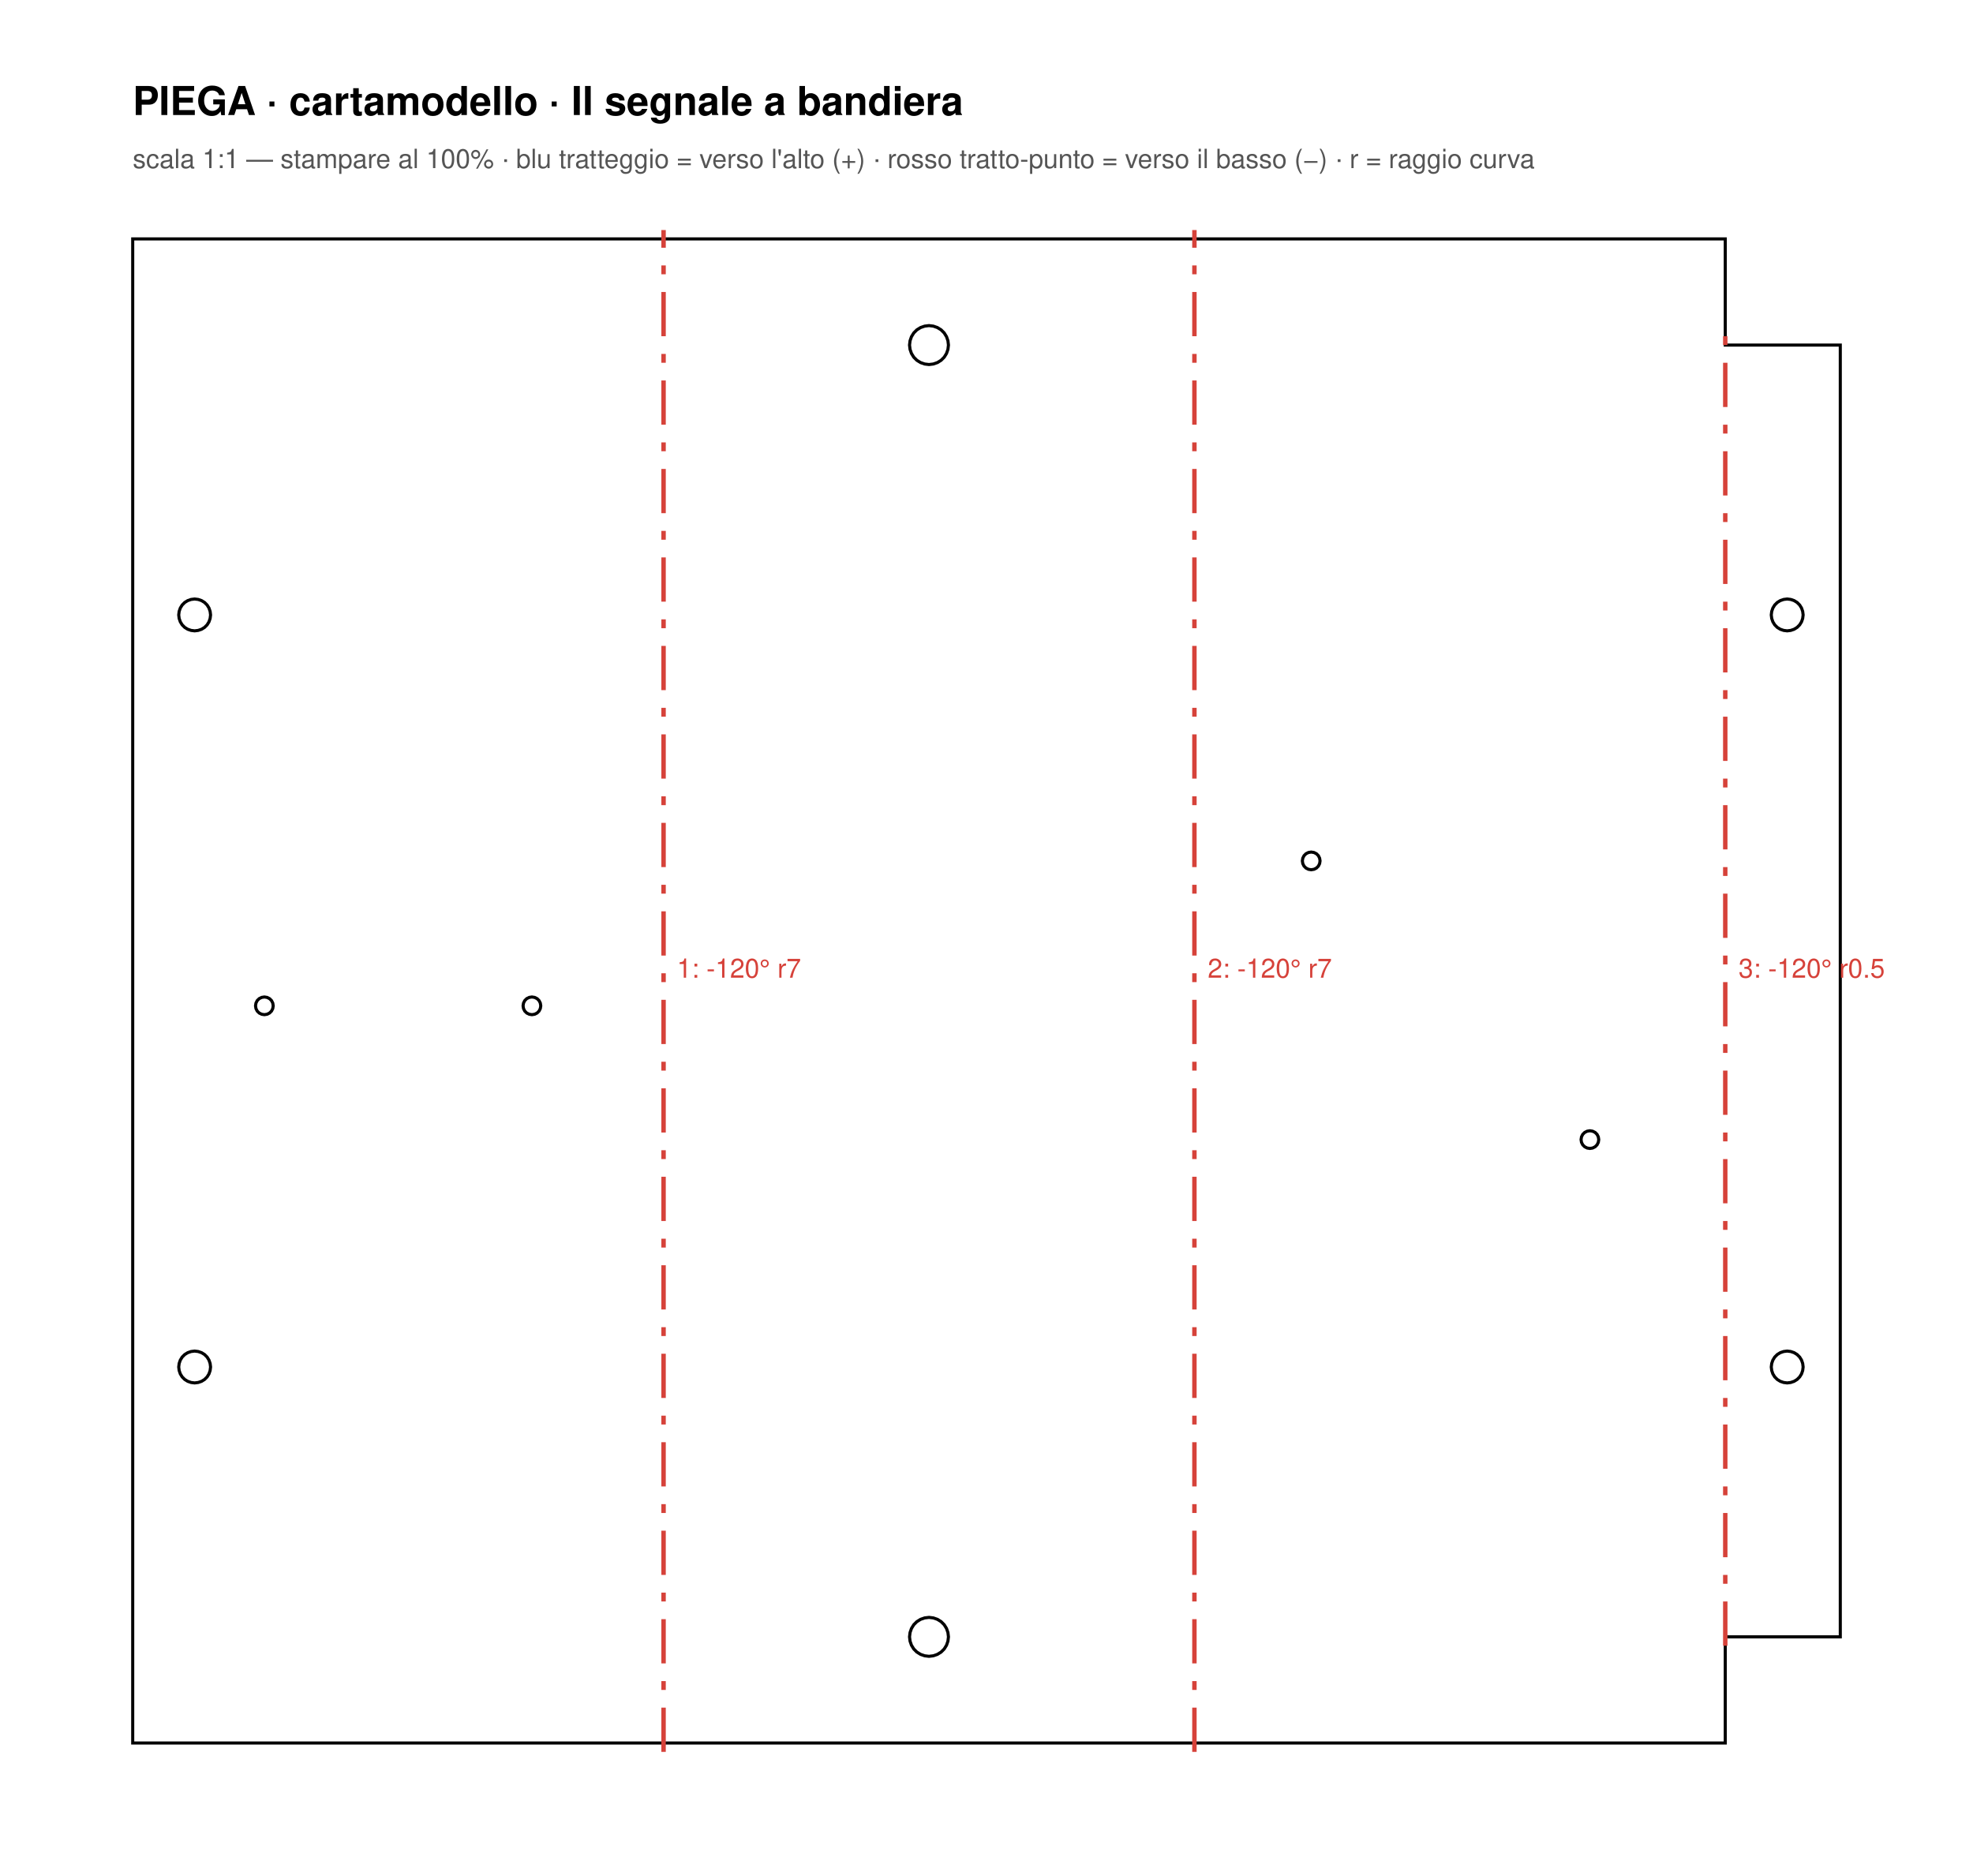
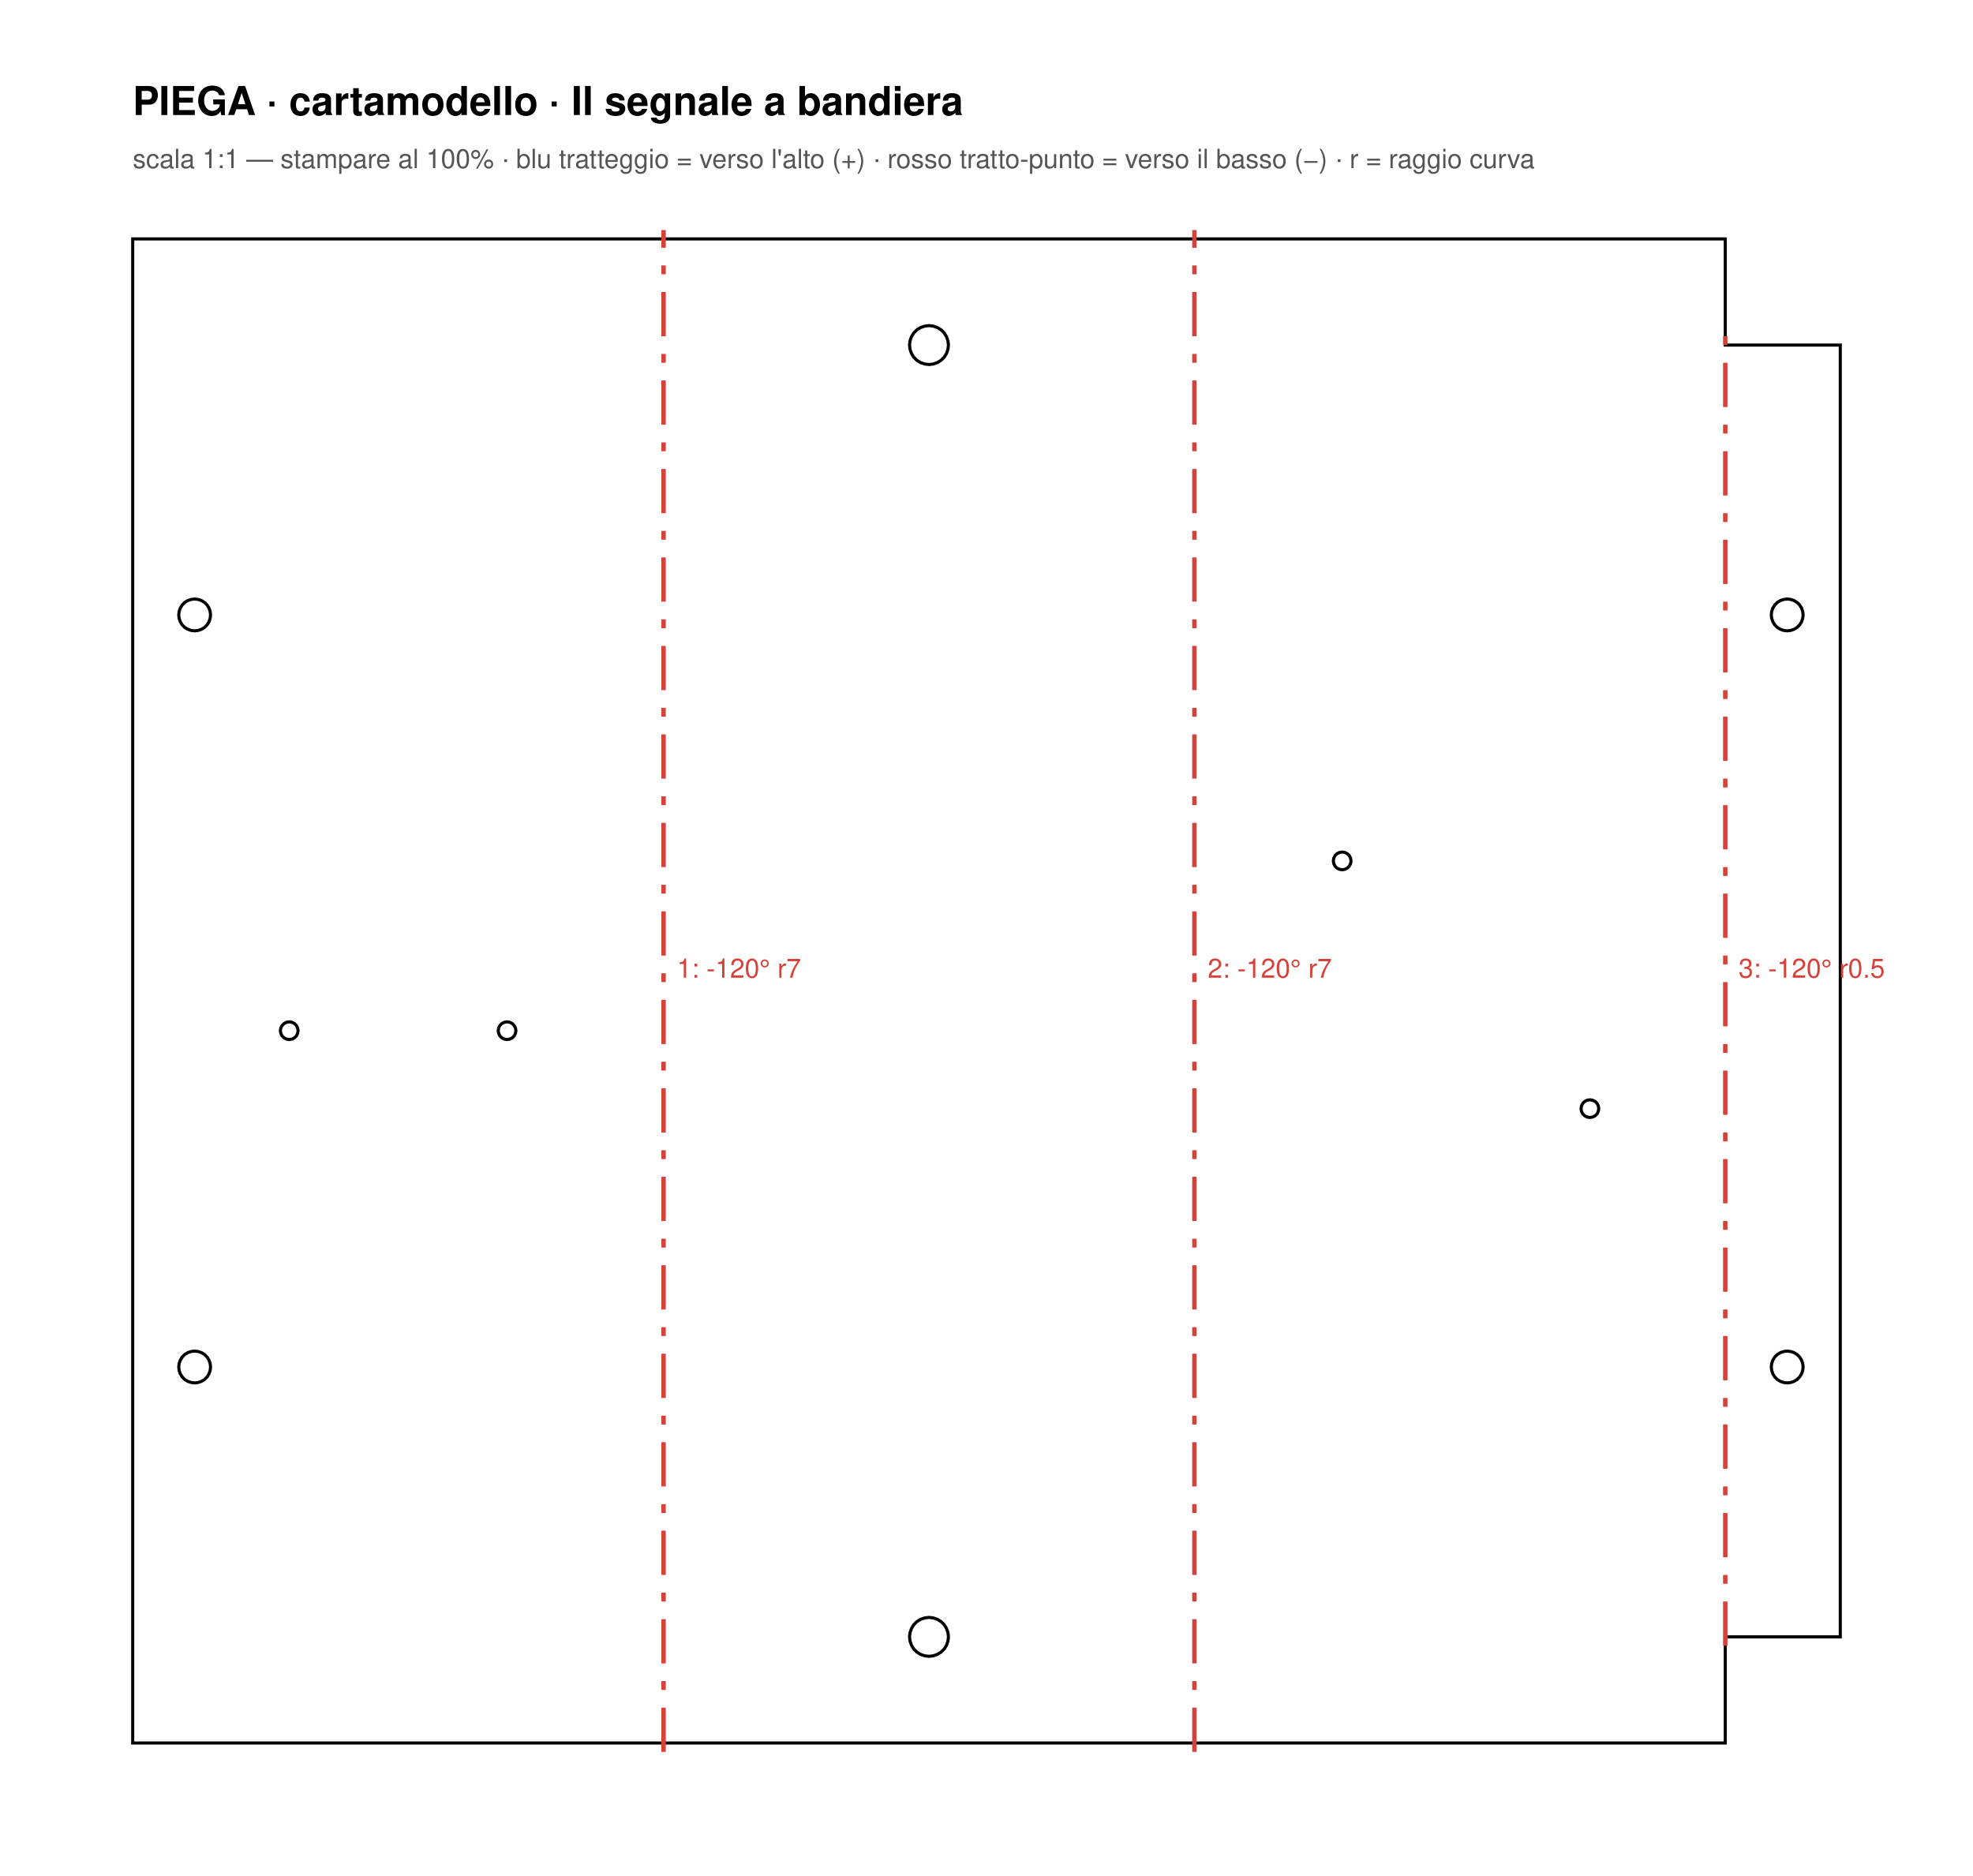
<svg xmlns="http://www.w3.org/2000/svg" width="223.0mm" height="212.0mm" viewBox="0 0 223.00 212.00">
  <text x="15" y="13" font-size="4.5" font-weight="bold" font-family="Helvetica, Arial">PIEGA · cartamodello · Il segnale a bandiera</text>
  <text x="15" y="19" font-size="3" fill="#555" font-family="Helvetica, Arial">scala 1:1 — stampare al 100% · blu tratteggio = verso l'alto (+) · rosso tratto-punto = verso il basso (−) · r = raggio curva</text>
-   <path d="M195.00,185.00L208.00,185.00L208.00,39.00L195.00,39.00L195.00,27.00L15.00,27.00L15.00,197.00L195.00,197.00Z M104.51,41.14L104.05,40.98L103.63,40.72L103.28,40.37L103.02,39.95L102.86,39.49L102.80,39.00L102.86,38.51L103.02,38.05L103.28,37.63L103.63,37.28L104.05,37.02L104.51,36.86L105.00,36.80L105.49,36.86L105.95,37.02L106.37,37.28L106.72,37.63L106.98,38.05L107.14,38.51L107.20,39.00L107.14,39.49L106.98,39.95L106.72,40.37L106.37,40.72L105.95,40.98L105.49,41.14L105.00,41.20Z M201.60,71.25L201.22,71.12L200.88,70.91L200.59,70.62L200.38,70.28L200.25,69.90L200.20,69.50L200.25,69.10L200.38,68.72L200.59,68.38L200.88,68.09L201.22,67.88L201.60,67.75L202.00,67.70L202.40,67.75L202.78,67.88L203.12,68.09L203.41,68.38L203.62,68.72L203.75,69.10L203.80,69.50L203.75,69.90L203.62,70.28L203.41,70.62L203.12,70.91L202.78,71.12L202.40,71.25L202.00,71.30Z M21.60,71.25L21.22,71.12L20.88,70.91L20.59,70.62L20.38,70.28L20.25,69.90L20.20,69.50L20.25,69.10L20.38,68.72L20.59,68.38L20.88,68.09L21.22,67.88L21.60,67.75L22.00,67.70L22.40,67.75L22.78,67.88L23.12,68.09L23.41,68.38L23.62,68.72L23.75,69.10L23.80,69.50L23.75,69.90L23.62,70.28L23.41,70.62L23.12,70.91L22.78,71.12L22.40,71.25L22.00,71.30Z M147.89,98.25L147.61,98.11L147.39,97.89L147.25,97.61L147.20,97.30L147.25,96.99L147.39,96.71L147.61,96.49L147.89,96.35L148.20,96.30L148.51,96.35L148.79,96.49L149.01,96.71L149.15,96.99L149.20,97.30L149.15,97.61L149.01,97.89L148.79,98.11L148.51,98.25L148.20,98.30Z M29.57,114.63L29.29,114.49L29.07,114.27L28.93,113.99L28.88,113.68L28.93,113.37L29.07,113.09L29.29,112.87L29.57,112.73L29.88,112.68L30.19,112.73L30.47,112.87L30.69,113.09L30.83,113.37L30.88,113.68L30.83,113.99L30.69,114.27L30.47,114.49L30.19,114.63L29.88,114.68Z M59.81,114.63L59.53,114.49L59.31,114.27L59.17,113.99L59.12,113.68L59.17,113.37L59.31,113.09L59.53,112.87L59.81,112.73L60.12,112.68L60.43,112.73L60.71,112.87L60.93,113.09L61.07,113.37L61.12,113.68L61.07,113.99L60.93,114.27L60.71,114.49L60.43,114.63L60.12,114.68Z M179.39,129.75L179.11,129.61L178.89,129.39L178.75,129.11L178.70,128.80L178.75,128.49L178.89,128.21L179.11,127.99L179.39,127.85L179.70,127.80L180.01,127.85L180.29,127.99L180.51,128.21L180.65,128.49L180.70,128.80L180.65,129.11L180.51,129.39L180.29,129.61L180.01,129.75L179.70,129.80Z M201.60,156.25L201.22,156.12L200.88,155.91L200.59,155.62L200.38,155.28L200.25,154.90L200.20,154.50L200.25,154.10L200.38,153.72L200.59,153.38L200.88,153.09L201.22,152.88L201.60,152.75L202.00,152.70L202.40,152.75L202.78,152.88L203.12,153.09L203.41,153.38L203.62,153.72L203.75,154.10L203.80,154.50L203.75,154.90L203.62,155.28L203.41,155.62L203.12,155.91L202.78,156.12L202.40,156.25L202.00,156.30Z M21.60,156.25L21.22,156.12L20.88,155.91L20.59,155.62L20.38,155.28L20.25,154.90L20.20,154.50L20.25,154.10L20.38,153.72L20.59,153.38L20.88,153.09L21.22,152.88L21.60,152.75L22.00,152.70L22.40,152.75L22.78,152.88L23.12,153.09L23.41,153.38L23.62,153.72L23.75,154.10L23.80,154.50L23.75,154.90L23.62,155.28L23.41,155.62L23.12,155.91L22.78,156.12L22.40,156.25L22.00,156.30Z M104.51,187.14L104.05,186.98L103.63,186.72L103.28,186.37L103.02,185.95L102.86,185.49L102.80,185.00L102.86,184.51L103.02,184.05L103.28,183.63L103.63,183.28L104.05,183.02L104.51,182.86L105.00,182.80L105.49,182.86L105.95,183.02L106.37,183.28L106.72,183.63L106.98,184.05L107.14,184.51L107.20,185.00L107.14,185.49L106.98,185.95L106.72,186.37L106.37,186.72L105.95,186.98L105.49,187.14L105.00,187.20Z" fill="none" stroke="#000" stroke-width="0.35" fill-rule="evenodd" />
+   <path d="M195.00,185.00L208.00,185.00L208.00,39.00L195.00,39.00L195.00,27.00L15.00,27.00L15.00,197.00L195.00,197.00Z M104.51,41.14L104.05,40.98L103.63,40.72L103.28,40.37L103.02,39.95L102.86,39.49L102.80,39.00L102.86,38.51L103.02,38.05L103.28,37.63L103.63,37.28L104.05,37.02L104.51,36.86L105.00,36.80L105.49,36.86L105.95,37.02L106.37,37.28L106.72,37.63L106.98,38.05L107.14,38.51L107.20,39.00L107.14,39.49L106.98,39.95L106.72,40.37L106.37,40.72L105.95,40.98L105.49,41.14L105.00,41.20Z M201.60,71.25L201.22,71.12L200.88,70.91L200.59,70.62L200.38,70.28L200.25,69.90L200.20,69.50L200.25,69.10L200.38,68.72L200.59,68.38L200.88,68.09L201.22,67.88L201.60,67.75L202.00,67.70L202.40,67.75L202.78,67.88L203.12,68.09L203.41,68.38L203.62,68.72L203.75,69.10L203.80,69.50L203.75,69.90L203.62,70.28L203.41,70.62L203.12,70.91L202.78,71.12L202.40,71.25L202.00,71.30Z M21.60,71.25L21.22,71.12L20.88,70.91L20.59,70.62L20.38,70.28L20.25,69.90L20.20,69.50L20.25,69.10L20.38,68.72L20.59,68.38L20.88,68.09L21.22,67.88L21.60,67.75L22.00,67.70L22.40,67.75L22.78,67.88L23.12,68.09L23.41,68.38L23.62,68.72L23.75,69.10L23.80,69.50L23.75,69.90L23.62,70.28L23.41,70.62L23.12,70.91L22.78,71.12L22.40,71.25L22.00,71.30Z M151.39,98.25L151.11,98.11L150.89,97.89L150.75,97.61L150.70,97.30L150.75,96.99L150.89,96.71L151.11,96.49L151.39,96.35L151.70,96.30L152.01,96.35L152.29,96.49L152.51,96.71L152.65,96.99L152.70,97.30L152.65,97.61L152.51,97.89L152.29,98.11L152.01,98.25L151.70,98.30Z M32.38,117.44L32.11,117.30L31.88,117.08L31.74,116.80L31.69,116.49L31.74,116.18L31.88,115.91L32.11,115.68L32.38,115.54L32.69,115.49L33.00,115.54L33.28,115.68L33.50,115.91L33.64,116.18L33.69,116.49L33.64,116.80L33.50,117.08L33.28,117.30L33.00,117.44L32.69,117.49Z M57.00,117.44L56.72,117.30L56.50,117.08L56.36,116.80L56.31,116.49L56.36,116.18L56.50,115.91L56.72,115.68L57.00,115.54L57.31,115.49L57.62,115.54L57.90,115.68L58.12,115.91L58.26,116.18L58.31,116.49L58.26,116.80L58.12,117.08L57.90,117.30L57.62,117.44L57.31,117.49Z M179.39,126.25L179.11,126.11L178.89,125.89L178.75,125.61L178.70,125.30L178.75,124.99L178.89,124.71L179.11,124.49L179.39,124.35L179.70,124.30L180.01,124.35L180.29,124.49L180.51,124.71L180.65,124.99L180.70,125.30L180.65,125.61L180.51,125.89L180.29,126.11L180.01,126.25L179.70,126.30Z M201.60,156.25L201.22,156.12L200.88,155.91L200.59,155.62L200.38,155.28L200.25,154.90L200.20,154.50L200.25,154.10L200.38,153.72L200.59,153.38L200.88,153.09L201.22,152.88L201.60,152.75L202.00,152.70L202.40,152.75L202.78,152.88L203.12,153.09L203.41,153.38L203.62,153.72L203.75,154.10L203.80,154.50L203.75,154.90L203.62,155.28L203.41,155.62L203.12,155.91L202.78,156.12L202.40,156.25L202.00,156.30Z M21.60,156.25L21.22,156.12L20.88,155.91L20.59,155.62L20.38,155.28L20.25,154.90L20.20,154.50L20.25,154.10L20.38,153.72L20.59,153.38L20.88,153.09L21.22,152.88L21.60,152.75L22.00,152.70L22.40,152.75L22.78,152.88L23.12,153.09L23.41,153.38L23.62,153.72L23.75,154.10L23.80,154.50L23.75,154.90L23.62,155.28L23.41,155.62L23.12,155.91L22.78,156.12L22.40,156.25L22.00,156.30Z M104.51,187.14L104.05,186.98L103.63,186.72L103.28,186.37L103.02,185.95L102.86,185.49L102.80,185.00L102.86,184.51L103.02,184.05L103.28,183.63L103.63,183.28L104.05,183.02L104.51,182.86L105.00,182.80L105.49,182.86L105.95,183.02L106.37,183.28L106.72,183.63L106.98,184.05L107.14,184.51L107.20,185.00L107.14,185.49L106.98,185.95L106.72,186.37L106.37,186.72L105.95,186.98L105.49,187.14L105.00,187.20Z" fill="none" stroke="#000" stroke-width="0.35" fill-rule="evenodd" />
  <line x1="75.00" y1="198.00" x2="75.00" y2="26.00" stroke="#d6423a" stroke-width="0.5" stroke-dasharray="5 2 1 2" />
  <text x="75.00" y="112.00" dx="1.5" dy="-1.5" font-size="3" fill="#d6423a" font-family="Helvetica, Arial">1: -120° r7</text>
  <line x1="135.00" y1="198.00" x2="135.00" y2="26.00" stroke="#d6423a" stroke-width="0.5" stroke-dasharray="5 2 1 2" />
  <text x="135.00" y="112.00" dx="1.5" dy="-1.5" font-size="3" fill="#d6423a" font-family="Helvetica, Arial">2: -120° r7</text>
  <line x1="195.00" y1="186.00" x2="195.00" y2="38.00" stroke="#d6423a" stroke-width="0.5" stroke-dasharray="5 2 1 2" />
  <text x="195.00" y="112.00" dx="1.5" dy="-1.5" font-size="3" fill="#d6423a" font-family="Helvetica, Arial">3: -120° r0.5</text>
</svg>
